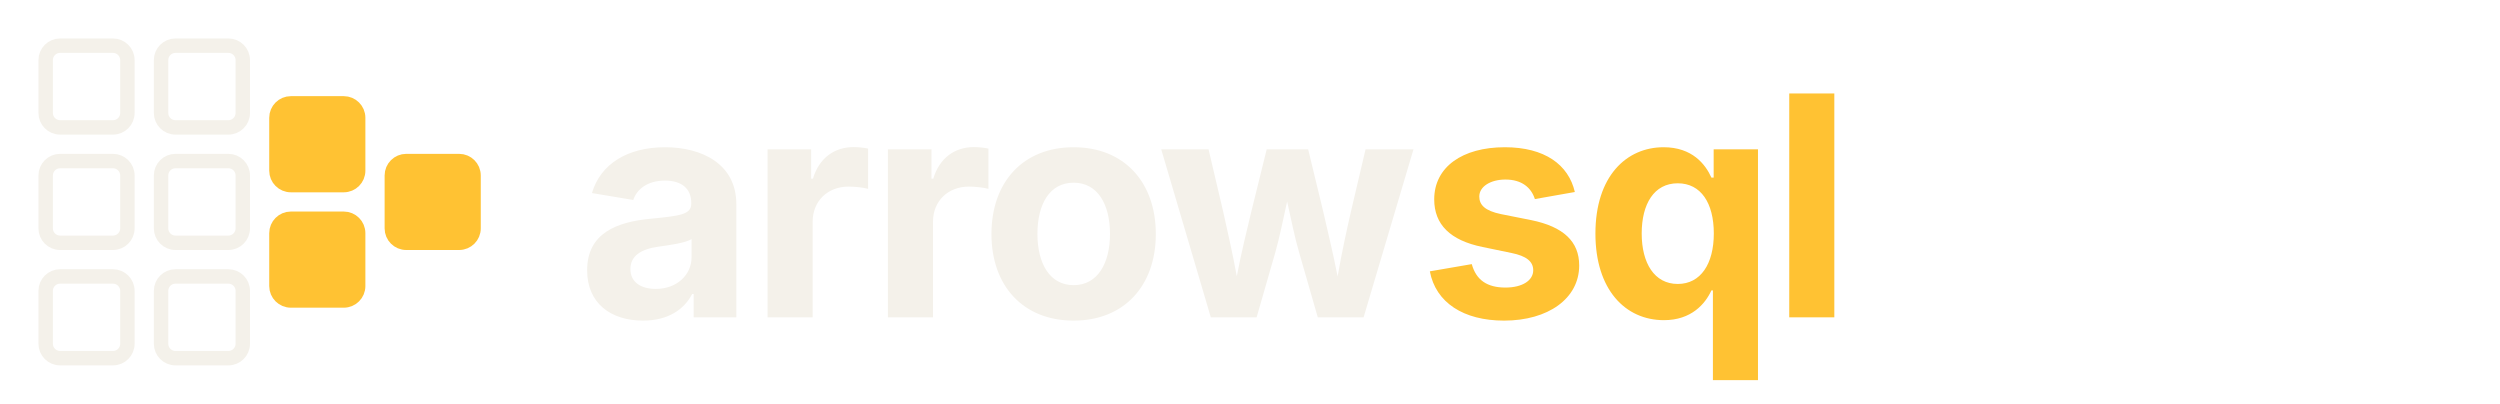
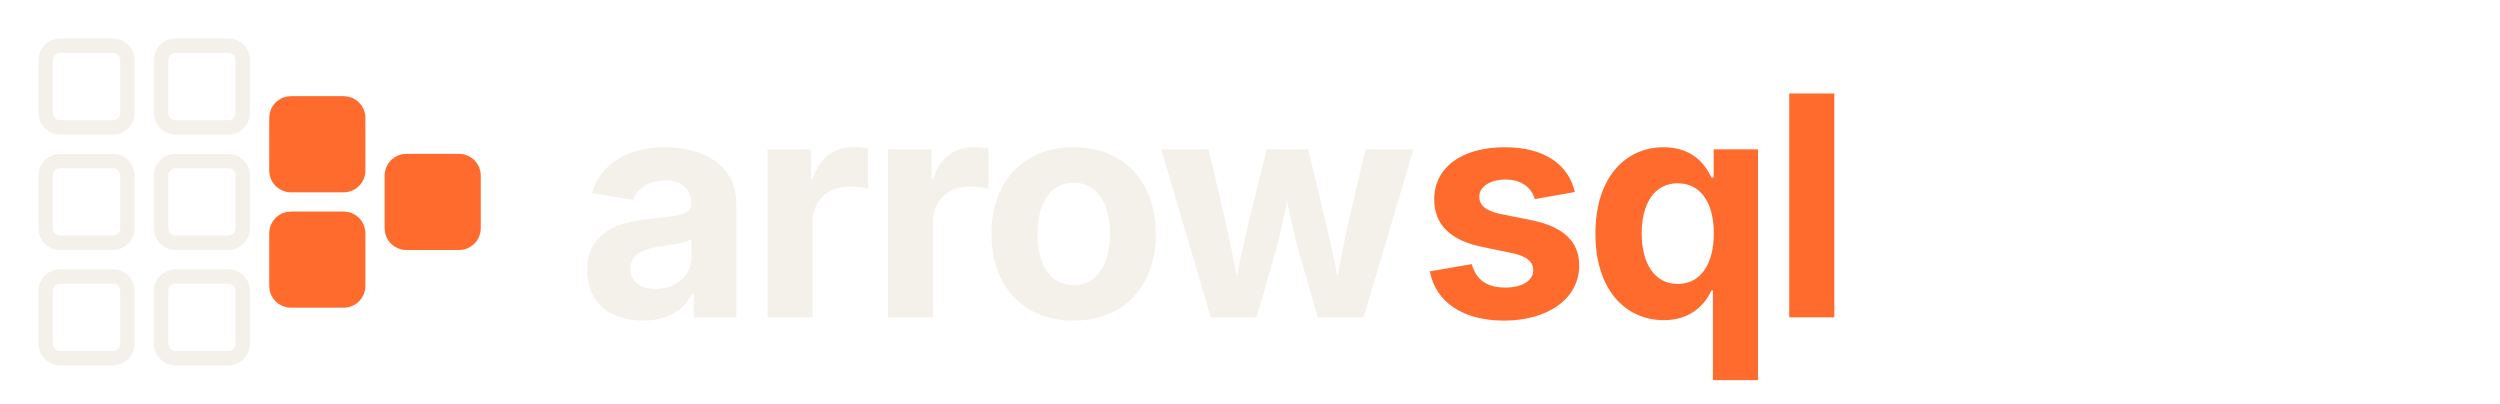
<svg xmlns="http://www.w3.org/2000/svg" viewBox="26 38 520 84" width="520" height="84" role="img" aria-label="arrowsql">
  <g fill="none" stroke="#F4F1EA" stroke-width="3">
    <rect x="35.5" y="47.5" width="17" height="17" rx="3" />
    <rect x="35.5" y="71.5" width="17" height="17" rx="3" />
    <rect x="35.5" y="95.5" width="17" height="17" rx="3" />
    <rect x="59.5" y="47.5" width="17" height="17" rx="3" />
    <rect x="59.5" y="71.5" width="17" height="17" rx="3" />
    <rect x="59.5" y="95.5" width="17" height="17" rx="3" />
  </g>
-   <g fill="#FFC233" stroke="#FFC233" stroke-width="3">
+   <g fill="#FF6B2C" stroke="#FF6B2C" stroke-width="3">
    <rect x="83.5" y="59.5" width="17" height="17" rx="3" />
    <rect x="107.5" y="71.5" width="17" height="17" rx="3" />
    <rect x="83.5" y="83.5" width="17" height="17" rx="3" />
  </g>
-   <text x="146" y="104" font-family="'Space Grotesk','Inter','Segoe UI',Helvetica,Arial,sans-serif" font-size="64" font-weight="700" letter-spacing="-1.5" fill="#F4F1EA">arrow<tspan fill="#FFC233">sql</tspan>
+   <text x="146" y="104" font-family="'Space Grotesk','Inter','Segoe UI',Helvetica,Arial,sans-serif" font-size="64" font-weight="700" letter-spacing="-1.5" fill="#F4F1EA">arrow<tspan fill="#FF6B2C">sql</tspan>
  </text>
</svg>
